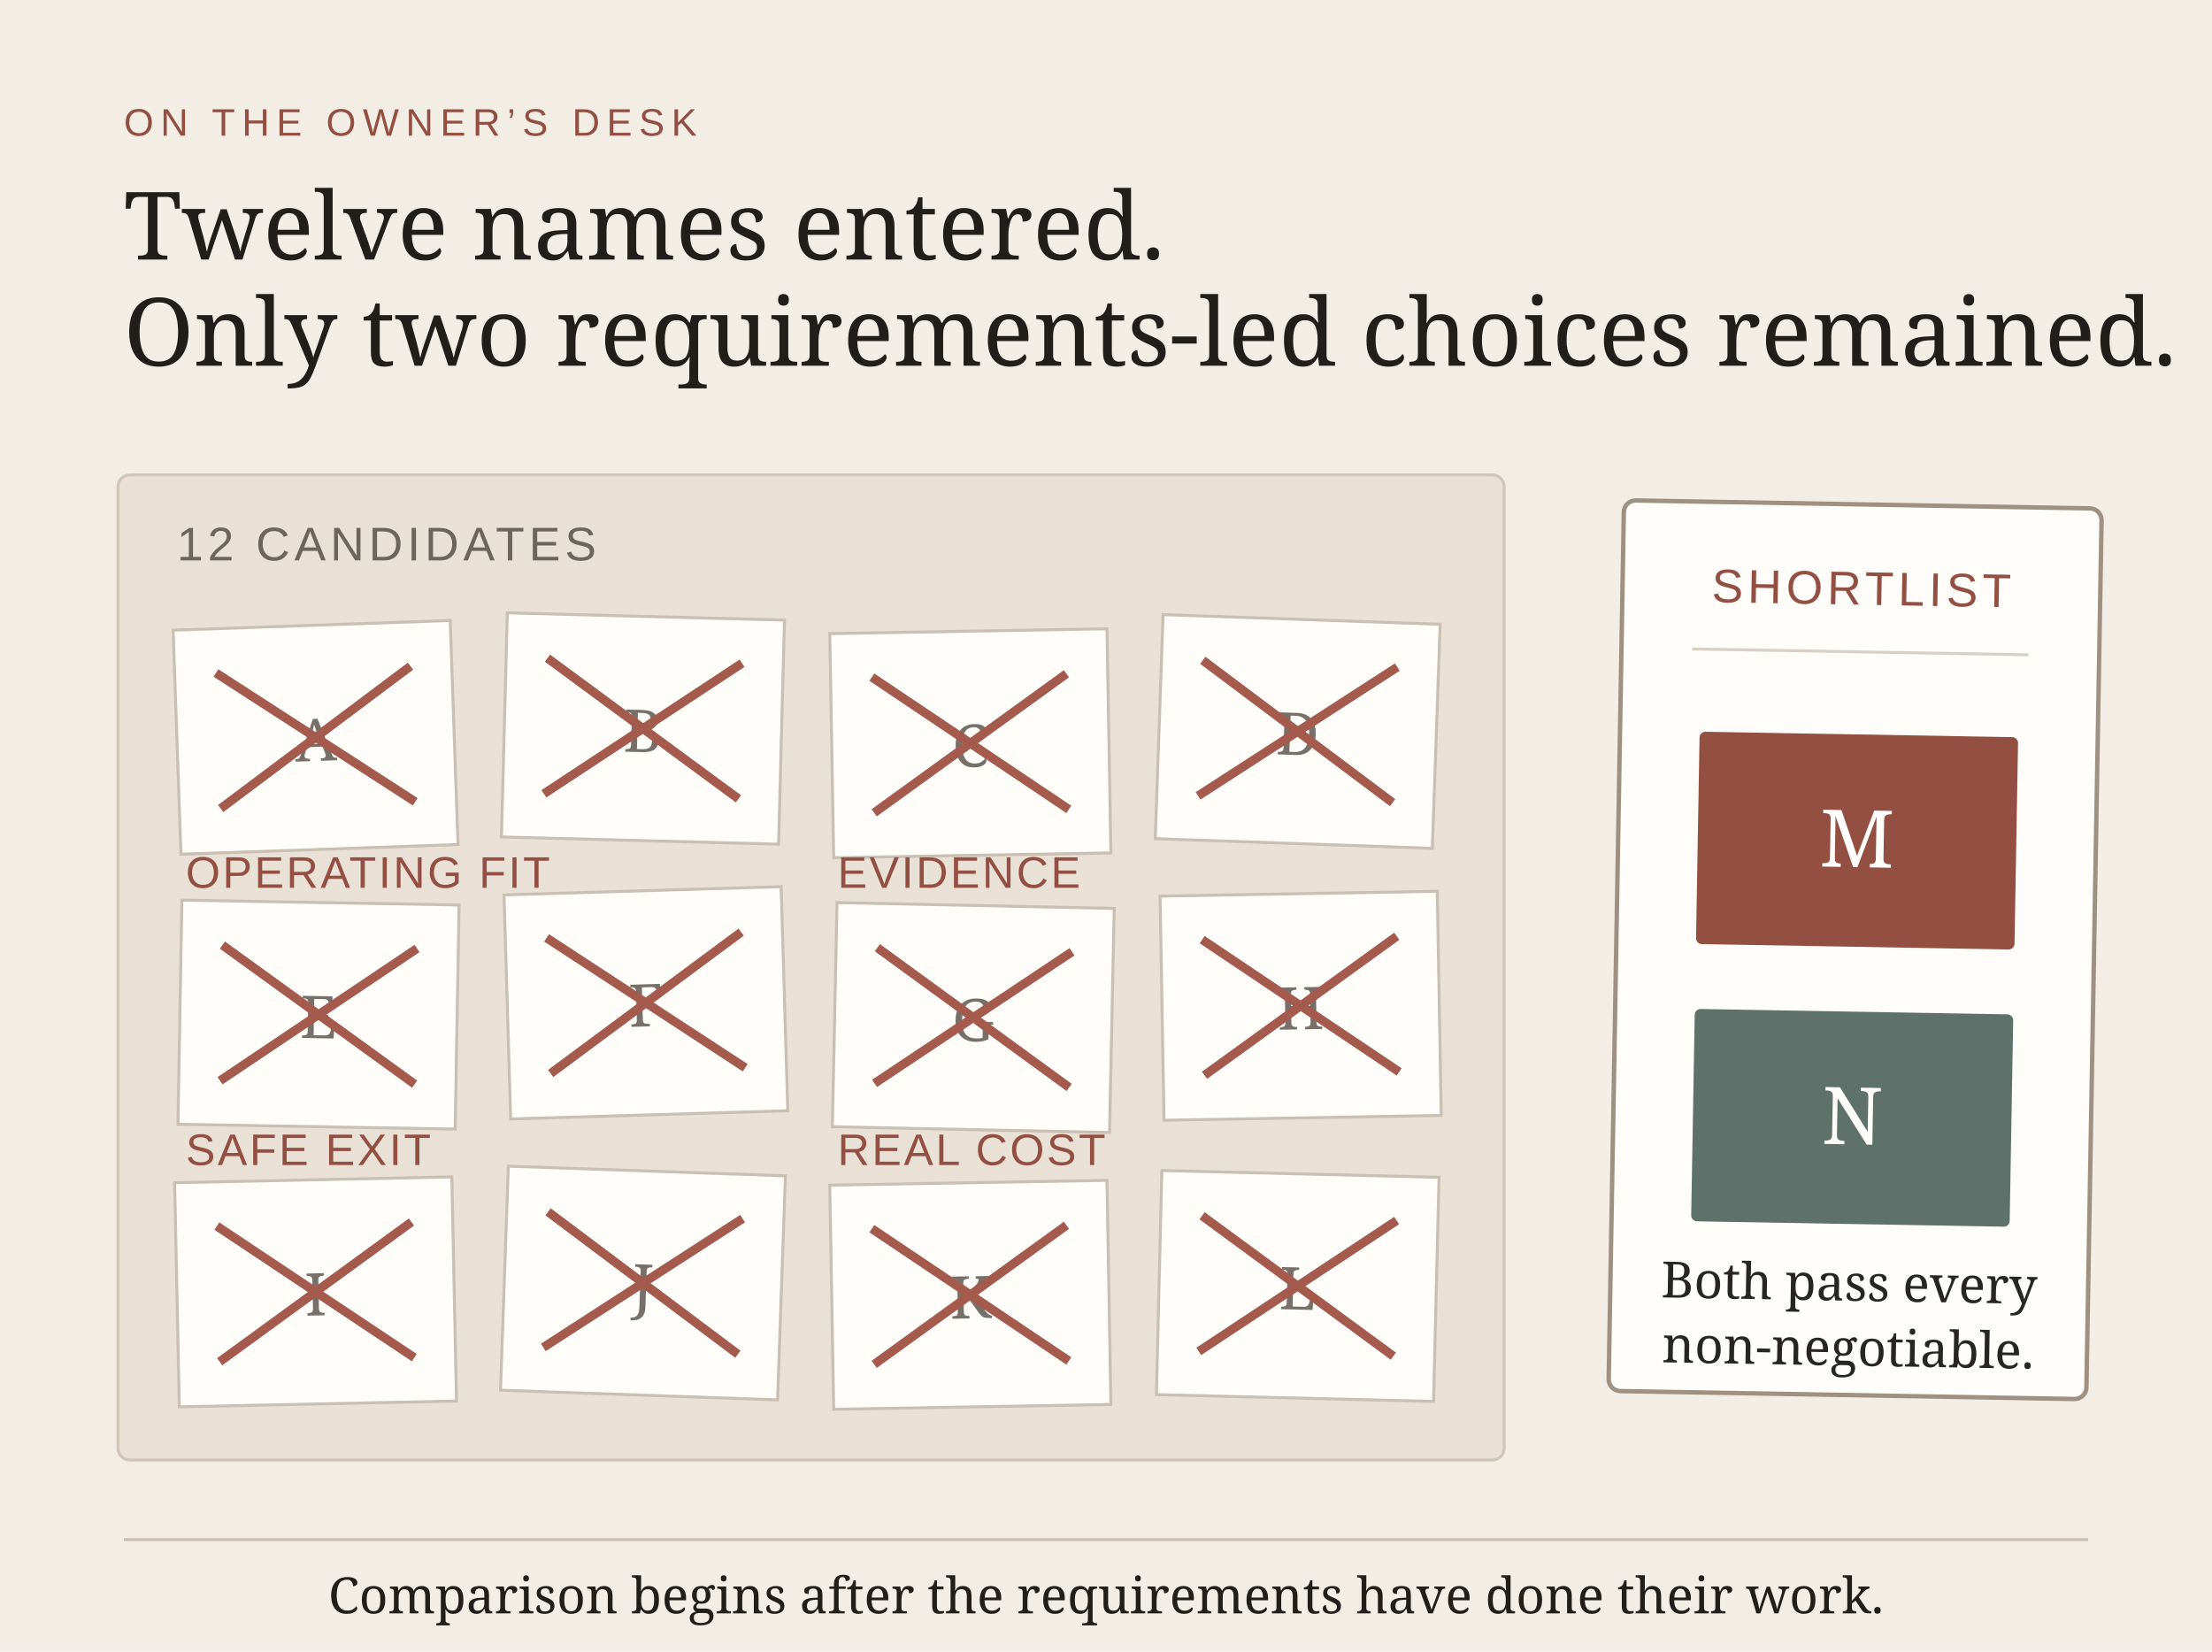
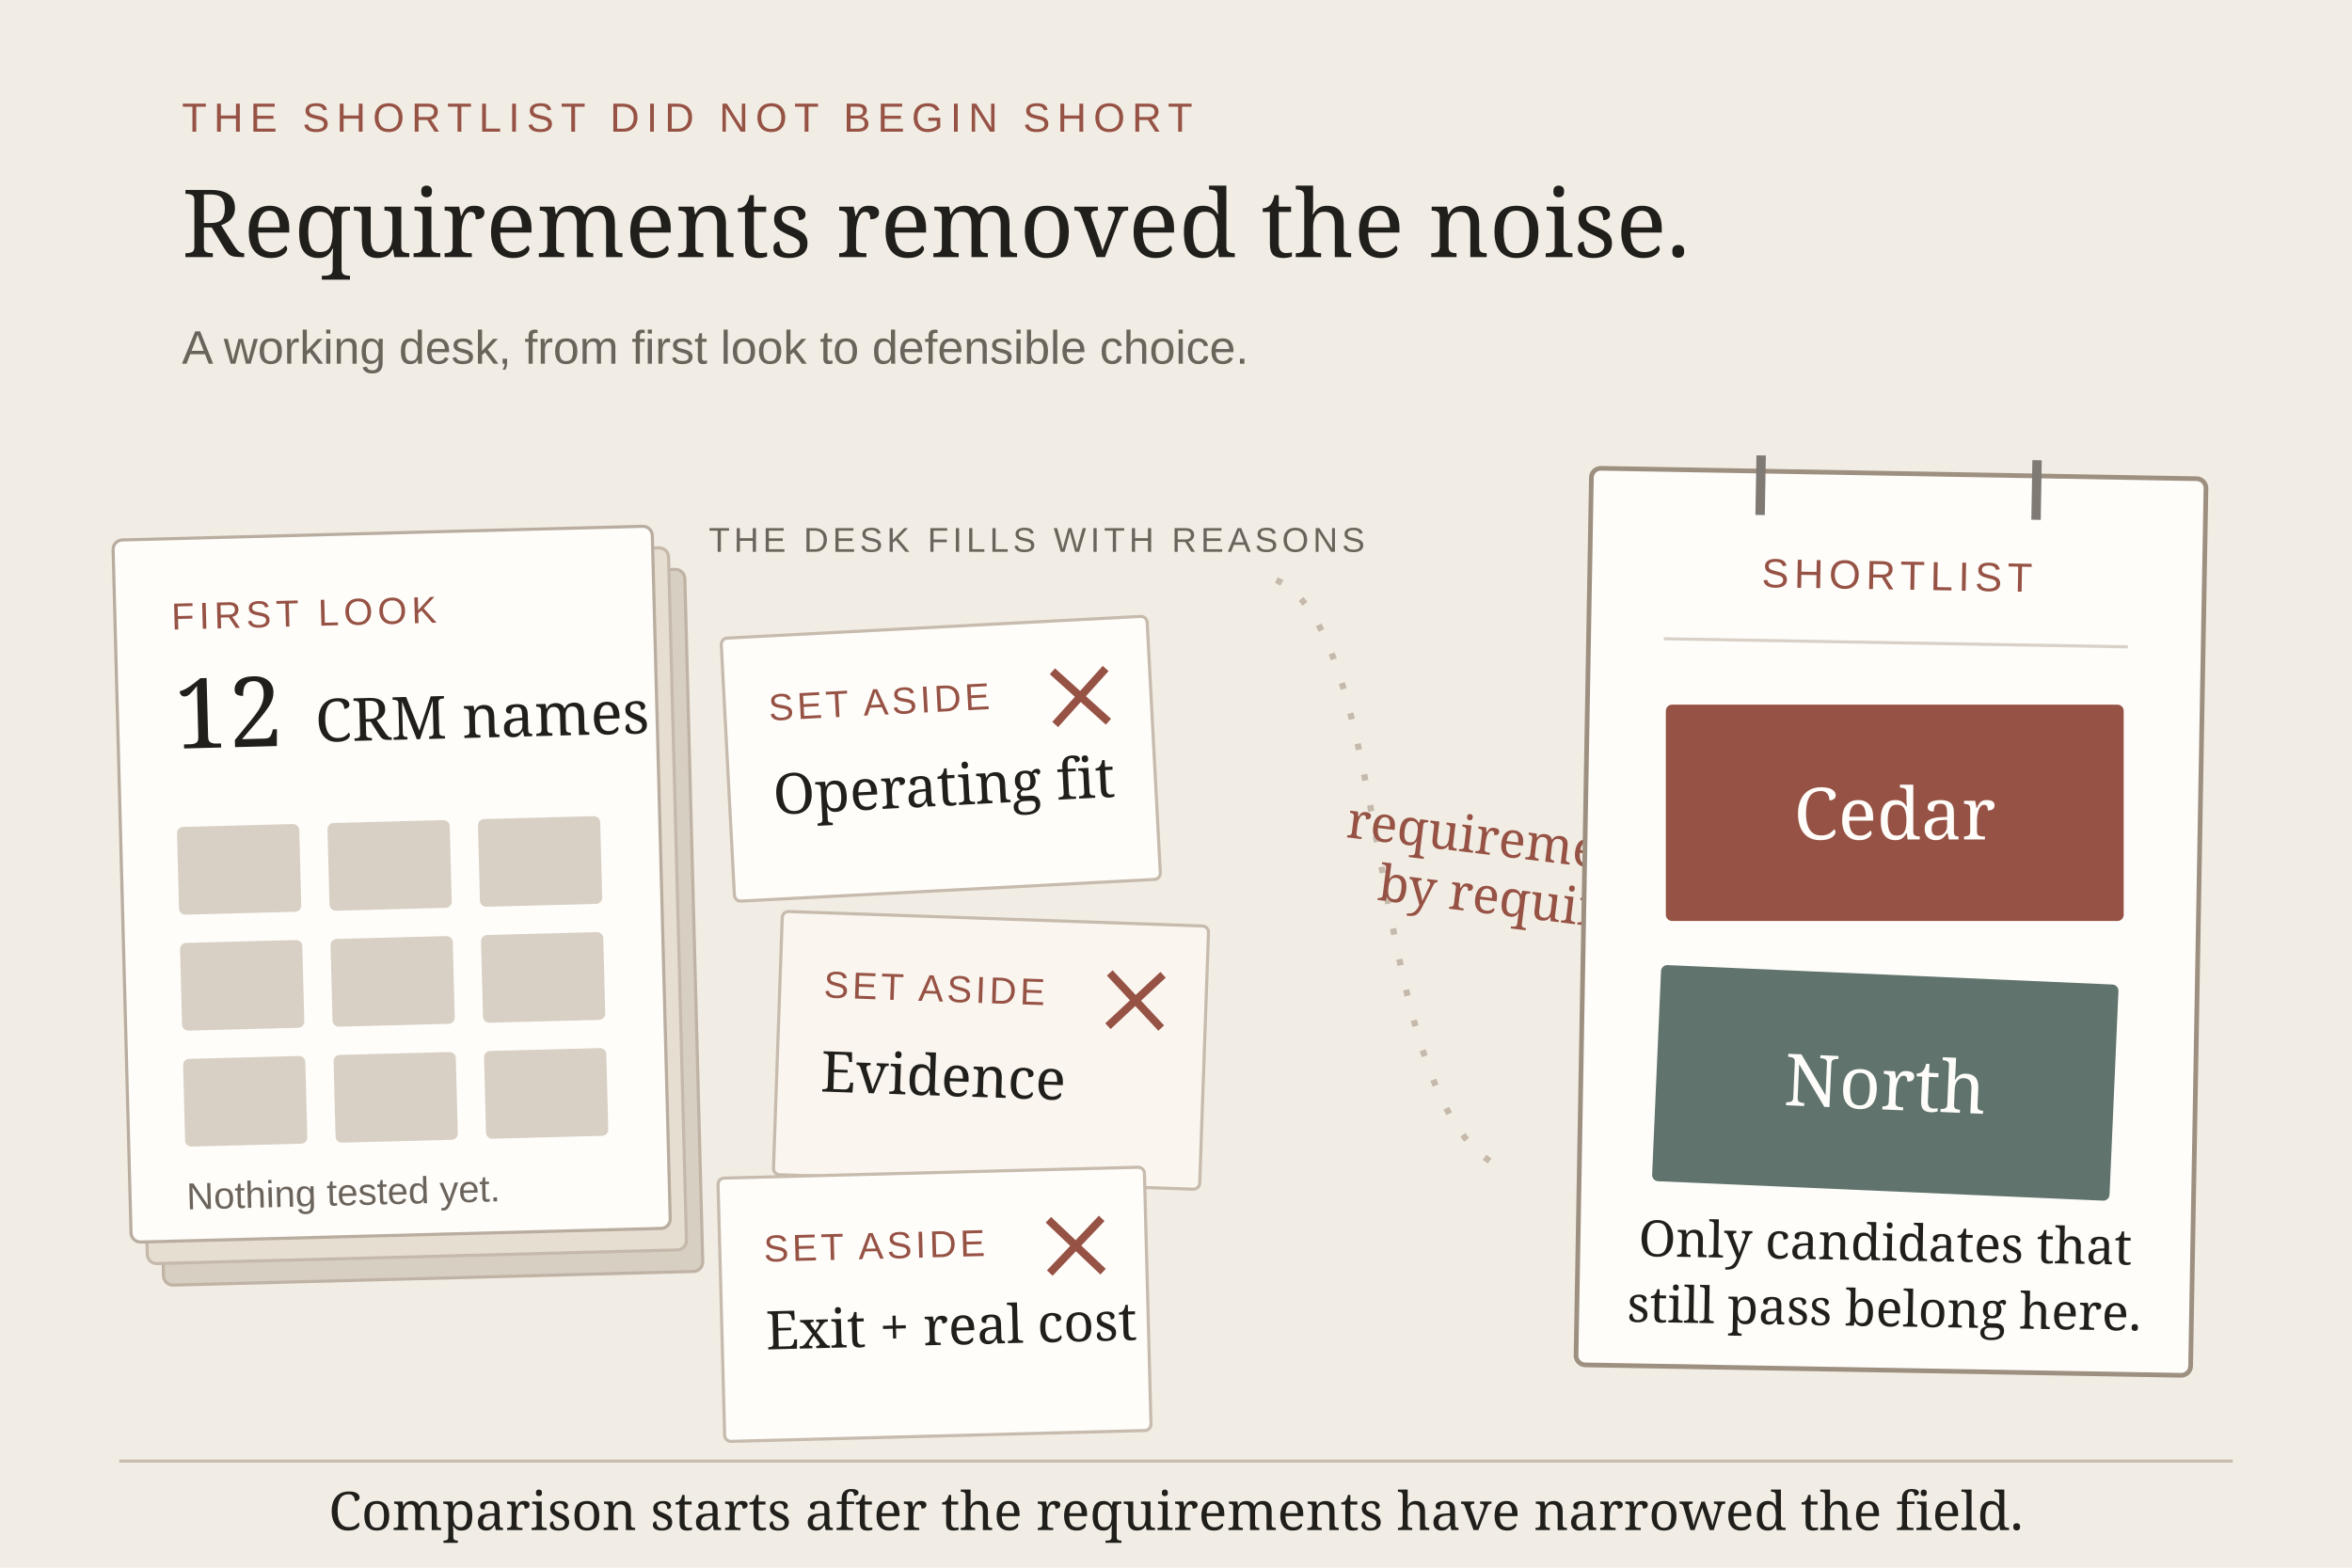
- <svg xmlns="http://www.w3.org/2000/svg" viewBox="0 0 750 560" role="img" aria-labelledby="title desc">
-   <rect width="750" height="560" fill="#f3eee5" />
-   <text x="42" y="46" fill="#934f42" font-family="Arial,sans-serif" font-size="13" letter-spacing="2.3">ON THE OWNER’S DESK</text>
-   <text x="42" y="88" fill="#201f1c" font-family="Georgia,serif" font-size="32">Twelve names entered.</text>
-   <text x="42" y="124" fill="#201f1c" font-family="Georgia,serif" font-size="32">Only two requirements-led choices remained.</text>
-   <g transform="translate(40 161)">
-     <rect width="470" height="334" rx="4" fill="#e9e1d5" stroke="#d0c5b6" />
-     <text x="20" y="29" fill="#6c655d" font-family="Arial,sans-serif" font-size="16" letter-spacing="1.5">12 CANDIDATES</text>
-     <g font-family="Georgia,serif" font-size="20" text-anchor="middle">
-       <g transform="translate(20 51) rotate(-2 47 38)">
-         <rect width="94" height="76" fill="#fffdfa" stroke="#c9bfb2" />
-         <text x="47" y="46" fill="#77706a">A</text>
-         <path d="M14 15 L80 61 M80 15 L14 61" stroke="#a45a4c" stroke-width="3" />
-       </g>
-       <g transform="translate(131 48) rotate(1.5 47 38)">
-         <rect width="94" height="76" fill="#fffdfa" stroke="#c9bfb2" />
-         <text x="47" y="46" fill="#77706a">B</text>
-         <path d="M14 15 L80 61 M80 15 L14 61" stroke="#a45a4c" stroke-width="3" />
-       </g>
-       <g transform="translate(242 53) rotate(-1 47 38)">
-         <rect width="94" height="76" fill="#fffdfa" stroke="#c9bfb2" />
-         <text x="47" y="46" fill="#77706a">C</text>
-         <path d="M14 15 L80 61 M80 15 L14 61" stroke="#a45a4c" stroke-width="3" />
-       </g>
-       <g transform="translate(353 49) rotate(2 47 38)">
-         <rect width="94" height="76" fill="#fffdfa" stroke="#c9bfb2" />
-         <text x="47" y="46" fill="#77706a">D</text>
-         <path d="M14 15 L80 61 M80 15 L14 61" stroke="#a45a4c" stroke-width="3" />
-       </g>
-       <g transform="translate(21 145) rotate(1 47 38)">
-         <rect width="94" height="76" fill="#fffdfa" stroke="#c9bfb2" />
-         <text x="47" y="46" fill="#77706a">E</text>
-         <path d="M14 15 L80 61 M80 15 L14 61" stroke="#a45a4c" stroke-width="3" />
-       </g>
-       <g transform="translate(132 141) rotate(-1.7 47 38)">
-         <rect width="94" height="76" fill="#fffdfa" stroke="#c9bfb2" />
-         <text x="47" y="46" fill="#77706a">F</text>
-         <path d="M14 15 L80 61 M80 15 L14 61" stroke="#a45a4c" stroke-width="3" />
-       </g>
-       <g transform="translate(243 146) rotate(1.2 47 38)">
-         <rect width="94" height="76" fill="#fffdfa" stroke="#c9bfb2" />
-         <text x="47" y="46" fill="#77706a">G</text>
-         <path d="M14 15 L80 61 M80 15 L14 61" stroke="#a45a4c" stroke-width="3" />
-       </g>
-       <g transform="translate(354 142) rotate(-1 47 38)">
-         <rect width="94" height="76" fill="#fffdfa" stroke="#c9bfb2" />
-         <text x="47" y="46" fill="#77706a">H</text>
-         <path d="M14 15 L80 61 M80 15 L14 61" stroke="#a45a4c" stroke-width="3" />
-       </g>
-       <g transform="translate(20 239) rotate(-1.2 47 38)">
-         <rect width="94" height="76" fill="#fffdfa" stroke="#c9bfb2" />
-         <text x="47" y="46" fill="#77706a">I</text>
-         <path d="M14 15 L80 61 M80 15 L14 61" stroke="#a45a4c" stroke-width="3" />
-       </g>
-       <g transform="translate(131 236) rotate(2 47 38)">
-         <rect width="94" height="76" fill="#fffdfa" stroke="#c9bfb2" />
-         <text x="47" y="46" fill="#77706a">J</text>
-         <path d="M14 15 L80 61 M80 15 L14 61" stroke="#a45a4c" stroke-width="3" />
-       </g>
-       <g transform="translate(242 240) rotate(-1 47 38)">
-         <rect width="94" height="76" fill="#fffdfa" stroke="#c9bfb2" />
-         <text x="47" y="46" fill="#77706a">K</text>
-         <path d="M14 15 L80 61 M80 15 L14 61" stroke="#a45a4c" stroke-width="3" />
-       </g>
-       <g transform="translate(353 237) rotate(1.4 47 38)">
-         <rect width="94" height="76" fill="#fffdfa" stroke="#c9bfb2" />
-         <text x="47" y="46" fill="#77706a">L</text>
-         <path d="M14 15 L80 61 M80 15 L14 61" stroke="#a45a4c" stroke-width="3" />
-       </g>
+ <svg xmlns="http://www.w3.org/2000/svg" viewBox="0 0 750 500" role="img" aria-labelledby="title desc">
+   <rect width="750" height="500" fill="#f2ede4" />
+   <text x="58" y="42" fill="#965244" font-family="Arial,sans-serif" font-size="13" letter-spacing="2.2">THE SHORTLIST DID NOT BEGIN SHORT</text>
+   <text x="58" y="82" fill="#201f1c" font-family="Georgia,serif" font-size="30">Requirements removed the noise.</text>
+   <text x="58" y="116" fill="#6b645c" font-family="Arial,sans-serif" font-size="15">A working desk, from first look to defensible choice.</text>
+   <g transform="translate(39 170) rotate(-1.5 86 116)">
+     <rect x="10" y="14" width="172" height="224" rx="3" fill="#d8cfc3" stroke="#bfb3a5" />
+     <rect x="5" y="7" width="172" height="224" rx="3" fill="#e7ded2" stroke="#c5b9ab" />
+     <rect width="172" height="224" rx="3" fill="#fffdfa" stroke="#b9ad9f" />
+     <text x="18" y="29" fill="#965244" font-family="Arial,sans-serif" font-size="12" letter-spacing="1.5">FIRST LOOK</text>
+     <text x="18" y="67" fill="#201f1c" font-family="Georgia,serif" font-size="31">12</text>
+     <text x="63" y="66" fill="#201f1c" font-family="Georgia,serif" font-size="19">CRM names</text>
+     <g fill="#d8d0c5">
+       <rect x="18" y="92" width="39" height="28" rx="2" />
+       <rect x="66" y="92" width="39" height="28" rx="2" />
+       <rect x="114" y="92" width="39" height="28" rx="2" />
+       <rect x="18" y="129" width="39" height="28" rx="2" />
+       <rect x="66" y="129" width="39" height="28" rx="2" />
+       <rect x="114" y="129" width="39" height="28" rx="2" />
+       <rect x="18" y="166" width="39" height="28" rx="2" />
+       <rect x="66" y="166" width="39" height="28" rx="2" />
+       <rect x="114" y="166" width="39" height="28" rx="2" />
    </g>
-     <g fill="#934f42" font-family="Arial,sans-serif" font-size="15" letter-spacing=".8">
-       <text x="23" y="140">OPERATING FIT</text>
-       <text x="244" y="140">EVIDENCE</text>
-       <text x="23" y="234">SAFE EXIT</text>
-       <text x="244" y="234">REAL COST</text>
+     <text x="18" y="214" fill="#6b645c" font-family="Arial,sans-serif" font-size="12">Nothing tested yet.</text>
+   </g>
+   <g transform="translate(226 160)">
+     <text x="0" y="16" fill="#6b645c" font-family="Arial,sans-serif" font-size="11" letter-spacing="1.3">THE DESK FILLS WITH REASONS</text>
+     <g transform="translate(6 40) rotate(-3 68 42)">
+       <rect width="136" height="84" rx="2" fill="#fffdfa" stroke="#c7bbad" />
+       <text x="14" y="27" fill="#965244" font-family="Arial,sans-serif" font-size="12" letter-spacing="1.1">SET ASIDE</text>
+       <text x="14" y="57" fill="#201f1c" font-family="Georgia,serif" font-size="18">Operating fit</text>
+       <path d="M105 16 l17 17 M122 16 l-17 17" stroke="#965244" stroke-width="2.5" />
+     </g>
+     <g transform="translate(22 133) rotate(2 68 42)">
+       <rect width="136" height="84" rx="2" fill="#faf6ef" stroke="#c7bbad" />
+       <text x="14" y="27" fill="#965244" font-family="Arial,sans-serif" font-size="12" letter-spacing="1.1">SET ASIDE</text>
+       <text x="14" y="57" fill="#201f1c" font-family="Georgia,serif" font-size="18">Evidence</text>
+       <path d="M105 16 l17 17 M122 16 l-17 17" stroke="#965244" stroke-width="2.5" />
+     </g>
+     <g transform="translate(4 214) rotate(-1.5 68 42)">
+       <rect width="136" height="84" rx="2" fill="#fffdfa" stroke="#c7bbad" />
+       <text x="14" y="27" fill="#965244" font-family="Arial,sans-serif" font-size="12" letter-spacing="1.1">SET ASIDE</text>
+       <text x="14" y="55" fill="#201f1c" font-family="Georgia,serif" font-size="17">Exit + real cost</text>
+       <path d="M105 16 l17 17 M122 16 l-17 17" stroke="#965244" stroke-width="2.5" />
    </g>
  </g>
-   <g transform="translate(548 171) rotate(1 81 151)">
-     <rect width="162" height="302" rx="4" fill="#fffdfa" stroke="#9f9182" stroke-width="1.5" />
-     <text x="81" y="34" text-anchor="middle" fill="#934f42" font-family="Arial,sans-serif" font-size="16" letter-spacing="1.5">SHORTLIST</text>
-     <line x1="24" y1="50" x2="138" y2="50" stroke="#d8d0c5" />
-     <rect x="27" y="78" width="108" height="72" rx="2" fill="#934f42" />
-     <text x="81" y="123" text-anchor="middle" fill="#fffdfa" font-family="Georgia,serif" font-size="27">M</text>
-     <rect x="27" y="172" width="108" height="72" rx="2" fill="#5e716b" />
-     <text x="81" y="217" text-anchor="middle" fill="#fffdfa" font-family="Georgia,serif" font-size="27">N</text>
-     <text x="81" y="270" text-anchor="middle" fill="#282622" font-family="Georgia,serif" font-size="17">Both pass every</text>
-     <text x="81" y="292" text-anchor="middle" fill="#282622" font-family="Georgia,serif" font-size="17">non-negotiable.</text>
+   <path d="M407 185 C445 202 435 351 478 372" fill="none" stroke="#c5b9ab" stroke-width="2" stroke-dasharray="2 8" />
+   <text x="429" y="267" fill="#965244" font-family="Georgia,serif" font-size="16" transform="rotate(7 429 267)">requirement</text>
+   <text x="439" y="287" fill="#965244" font-family="Georgia,serif" font-size="16" transform="rotate(7 439 287)">by requirement</text>
+   <g transform="translate(505 151) rotate(1 98 143)">
+     <rect width="196" height="286" rx="3" fill="#fffdfa" stroke="#9d9081" stroke-width="1.5" />
+     <path d="M54 -5 v19 M142 -5 v19" stroke="#7f7a74" stroke-width="3" />
+     <text x="98" y="37" text-anchor="middle" fill="#965244" font-family="Arial,sans-serif" font-size="13" letter-spacing="1.7">SHORTLIST</text>
+     <line x1="24" y1="54" x2="172" y2="54" stroke="#d9d1c7" />
+     <g transform="translate(25 75) rotate(-1)">
+       <rect width="146" height="69" rx="2" fill="#965244" />
+       <text x="73" y="43" text-anchor="middle" fill="#fffdfa" font-family="Georgia,serif" font-size="23">Cedar</text>
+     </g>
+     <g transform="translate(25 158) rotate(1.5)">
+       <rect width="146" height="69" rx="2" fill="#60736d" />
+       <text x="73" y="43" text-anchor="middle" fill="#fffdfa" font-family="Georgia,serif" font-size="23">North</text>
+     </g>
+     <text x="98" y="251" text-anchor="middle" fill="#201f1c" font-family="Georgia,serif" font-size="16">Only candidates that</text>
+     <text x="98" y="272" text-anchor="middle" fill="#201f1c" font-family="Georgia,serif" font-size="16">still pass belong here.</text>
  </g>
-   <line x1="42" y1="522" x2="708" y2="522" stroke="#c9bfb2" />
-   <text x="375" y="547" text-anchor="middle" fill="#201f1c" font-family="Georgia,serif" font-size="17">Comparison begins after the requirements have done their work.</text>
+   <line x1="38" y1="466" x2="712" y2="466" stroke="#c8bdaf" />
+   <text x="375" y="488" text-anchor="middle" fill="#201f1c" font-family="Georgia,serif" font-size="17">Comparison starts after the requirements have narrowed the field.</text>
</svg>
